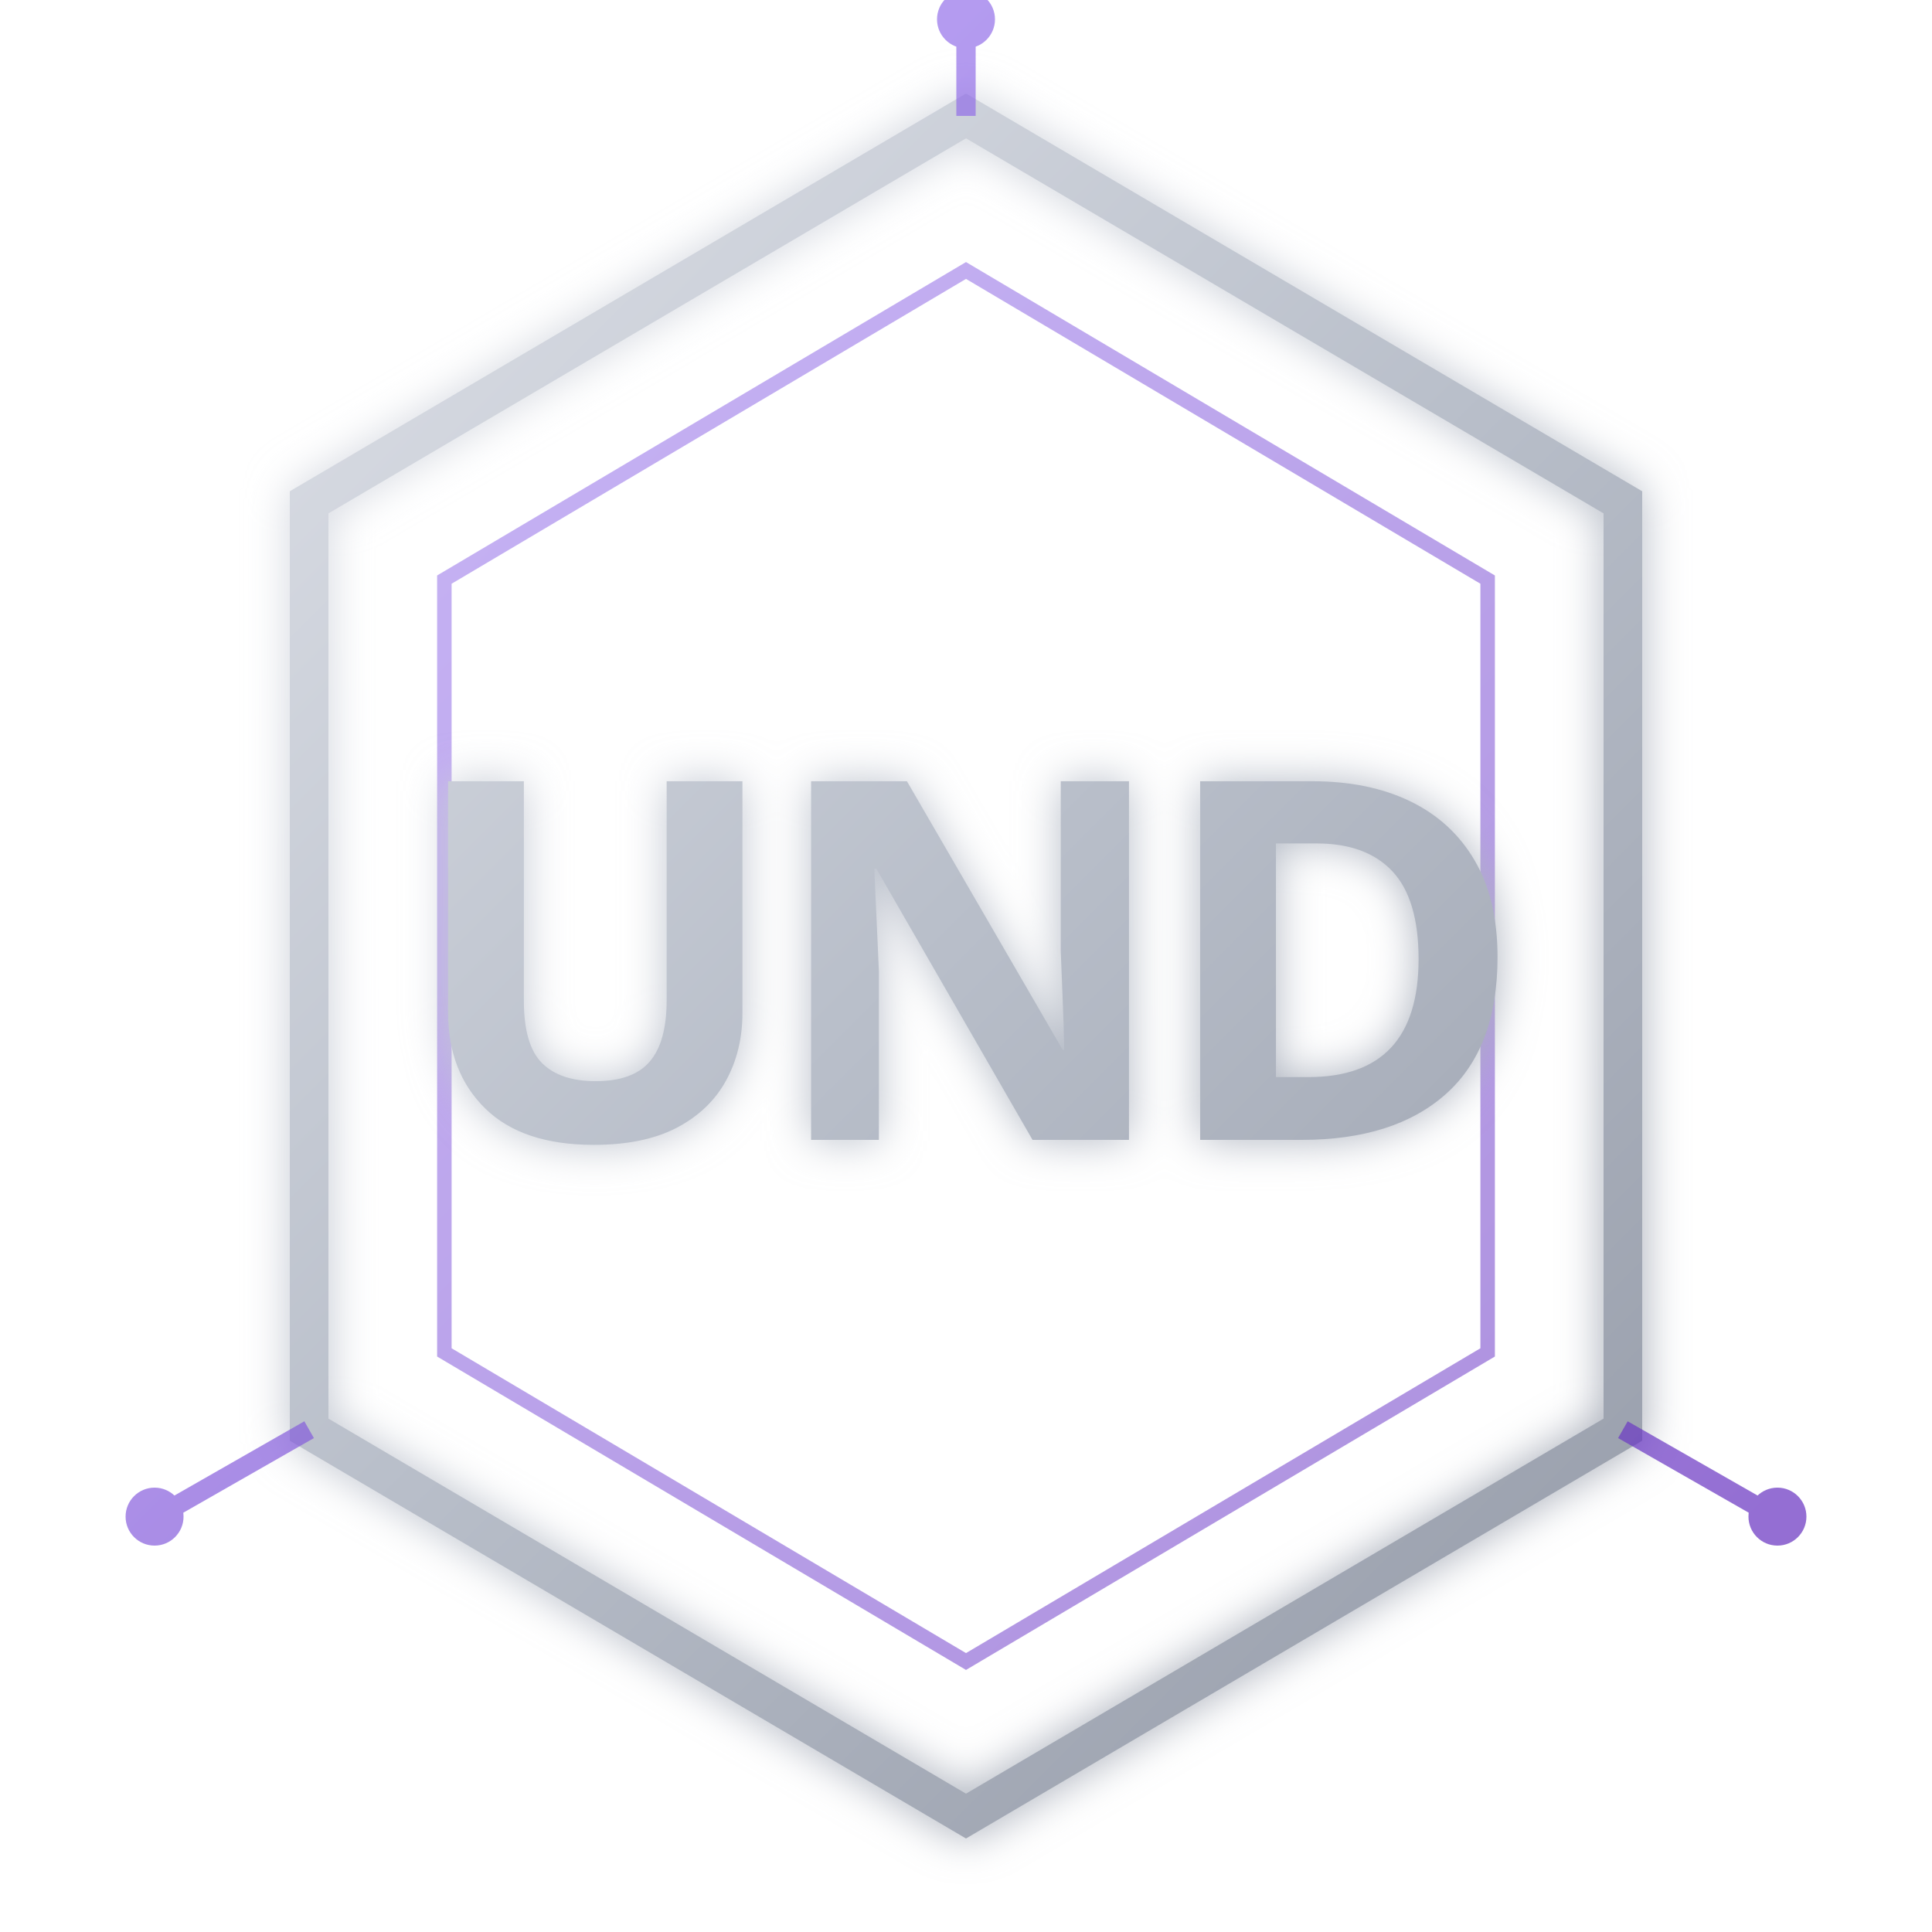
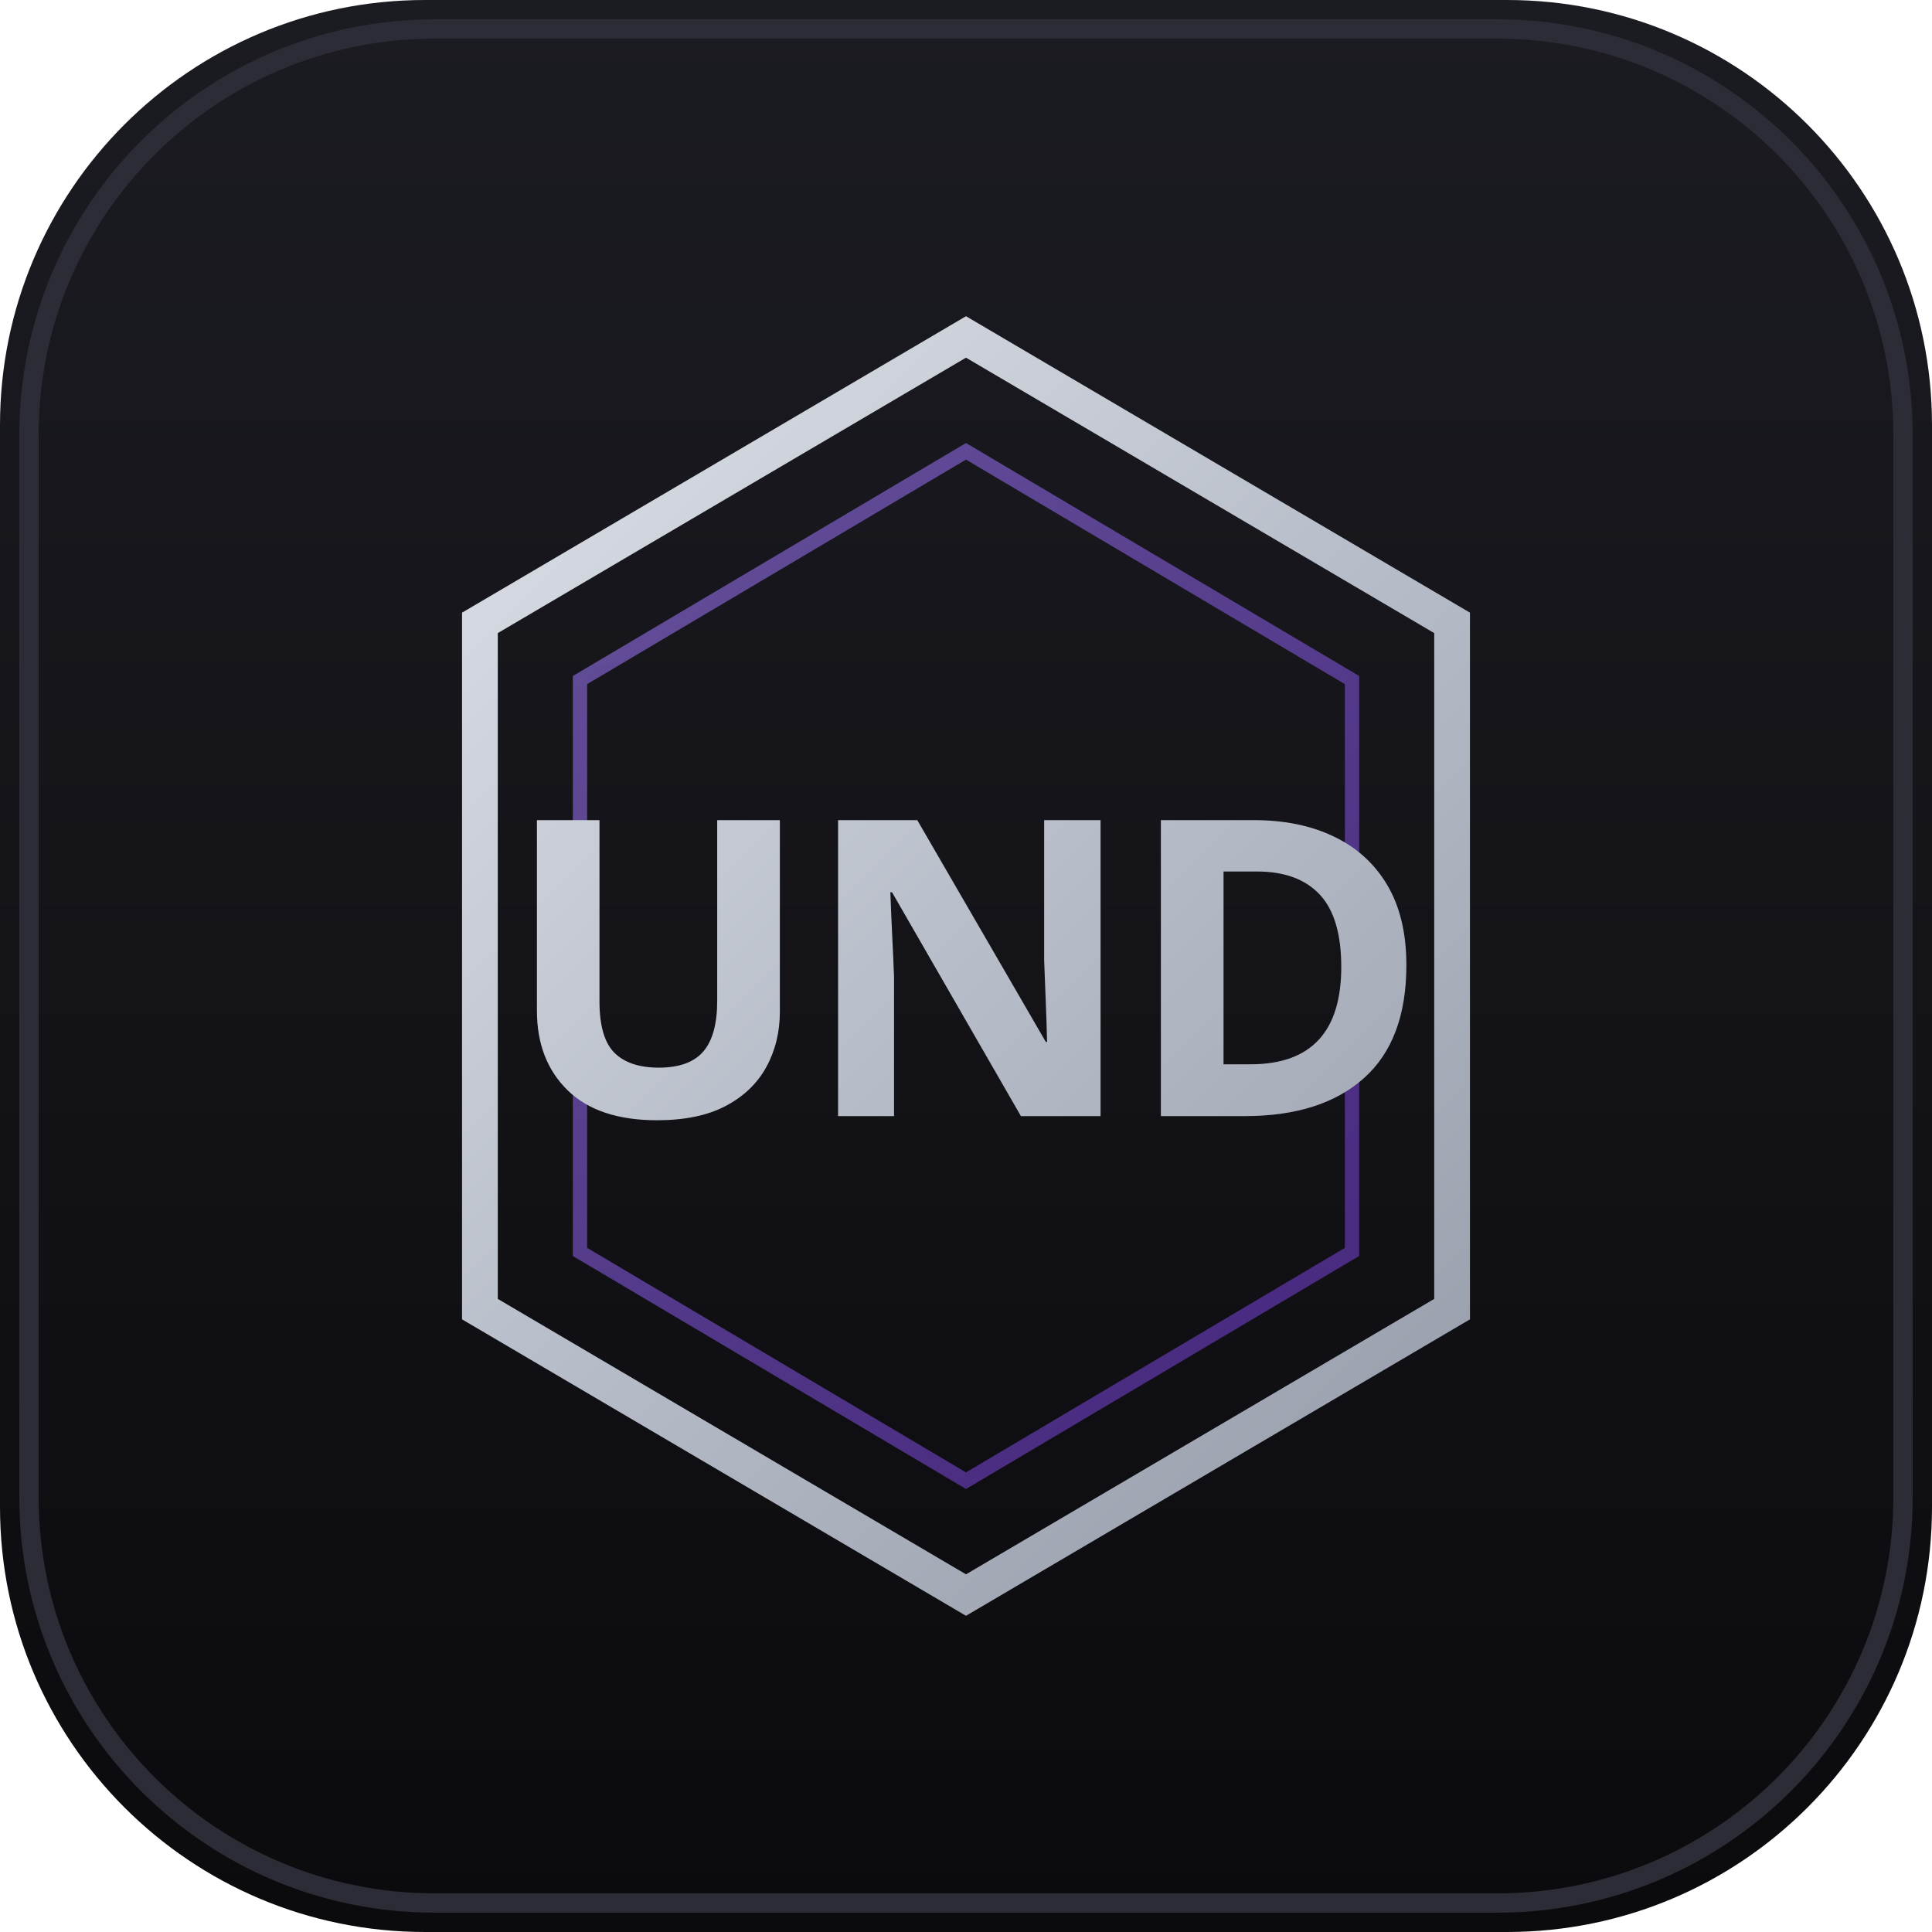
- <svg xmlns="http://www.w3.org/2000/svg" viewBox="0 0 200 200" fill="none" role="img" aria-label="U.N.D Industries emblem">
+ <svg xmlns="http://www.w3.org/2000/svg" viewBox="0 0 200 200" role="img" aria-label="U.N.D Industries">
  <defs>
+     <linearGradient id="undBg" x1="0" y1="0" x2="0" y2="200" gradientUnits="userSpaceOnUse">
+       <stop offset="0" stop-color="#1b1b22" />
+       <stop offset="1" stop-color="#0b0b0e" />
+     </linearGradient>
    <linearGradient id="undSilver" x1="0" y1="0" x2="200" y2="200" gradientUnits="userSpaceOnUse">
      <stop offset="0%" stop-color="#e8eaf0" />
      <stop offset="48%" stop-color="#b9bfca" />
      <stop offset="100%" stop-color="#8a909e" />
    </linearGradient>
    <linearGradient id="undPurple" x1="0" y1="0" x2="200" y2="200" gradientUnits="userSpaceOnUse">
      <stop offset="0%" stop-color="#a78bfa" />
      <stop offset="100%" stop-color="#5b21b6" />
    </linearGradient>
-     <filter id="undGlow" x="-20%" y="-20%" width="140%" height="140%">
-       <feGaussianBlur stdDeviation="2.2" result="b" />
-       <feMerge>
-         <feMergeNode in="b" />
-         <feMergeNode in="SourceGraphic" />
-       </feMerge>
-     </filter>
  </defs>
-   <polygon points="100,12 168,52 168,148 100,188 32,148 32,52" stroke="url(#undSilver)" stroke-width="4" fill="none" filter="url(#undGlow)" />
-   <polygon points="100,28 154,60 154,140 100,172 46,140 46,60" stroke="url(#undPurple)" stroke-width="1.5" fill="none" opacity="0.55" />
-   <g stroke="url(#undPurple)" stroke-width="2" opacity="0.7">
-     <path d="M100 12 V0" />
-     <circle cx="100" cy="2" r="3" fill="url(#undPurple)" stroke="none" />
-     <path d="M168 148 L182 156" />
-     <circle cx="184" cy="157" r="3" fill="url(#undPurple)" stroke="none" />
-     <path d="M32 148 L18 156" />
-     <circle cx="16" cy="157" r="3" fill="url(#undPurple)" stroke="none" />
+   <rect x="0" y="0" width="200" height="200" rx="44" fill="url(#undBg)" />
+   <rect x="3" y="3" width="194" height="194" rx="42" fill="none" stroke="#2c2c36" stroke-width="2" />
+   <g transform="translate(100,100) scale(0.74) translate(-100,-100)">
+     <polygon points="100,12 168,52 168,148 100,188 32,148 32,52" stroke="url(#undSilver)" stroke-width="5" fill="none" />
+     <polygon points="100,28 154,60 154,140 100,172 46,140 46,60" stroke="url(#undPurple)" stroke-width="2" fill="none" opacity="0.6" />
+     <text x="100" y="121" text-anchor="middle" font-family="'Space Grotesk', system-ui, sans-serif" font-weight="800" font-size="58" letter-spacing="-2" fill="url(#undSilver)">UND</text>
  </g>
-   <text x="100" y="118" text-anchor="middle" font-family="'Space Grotesk', system-ui, sans-serif" font-weight="800" font-size="52" letter-spacing="-2" fill="url(#undSilver)" filter="url(#undGlow)">UND</text>
</svg>
